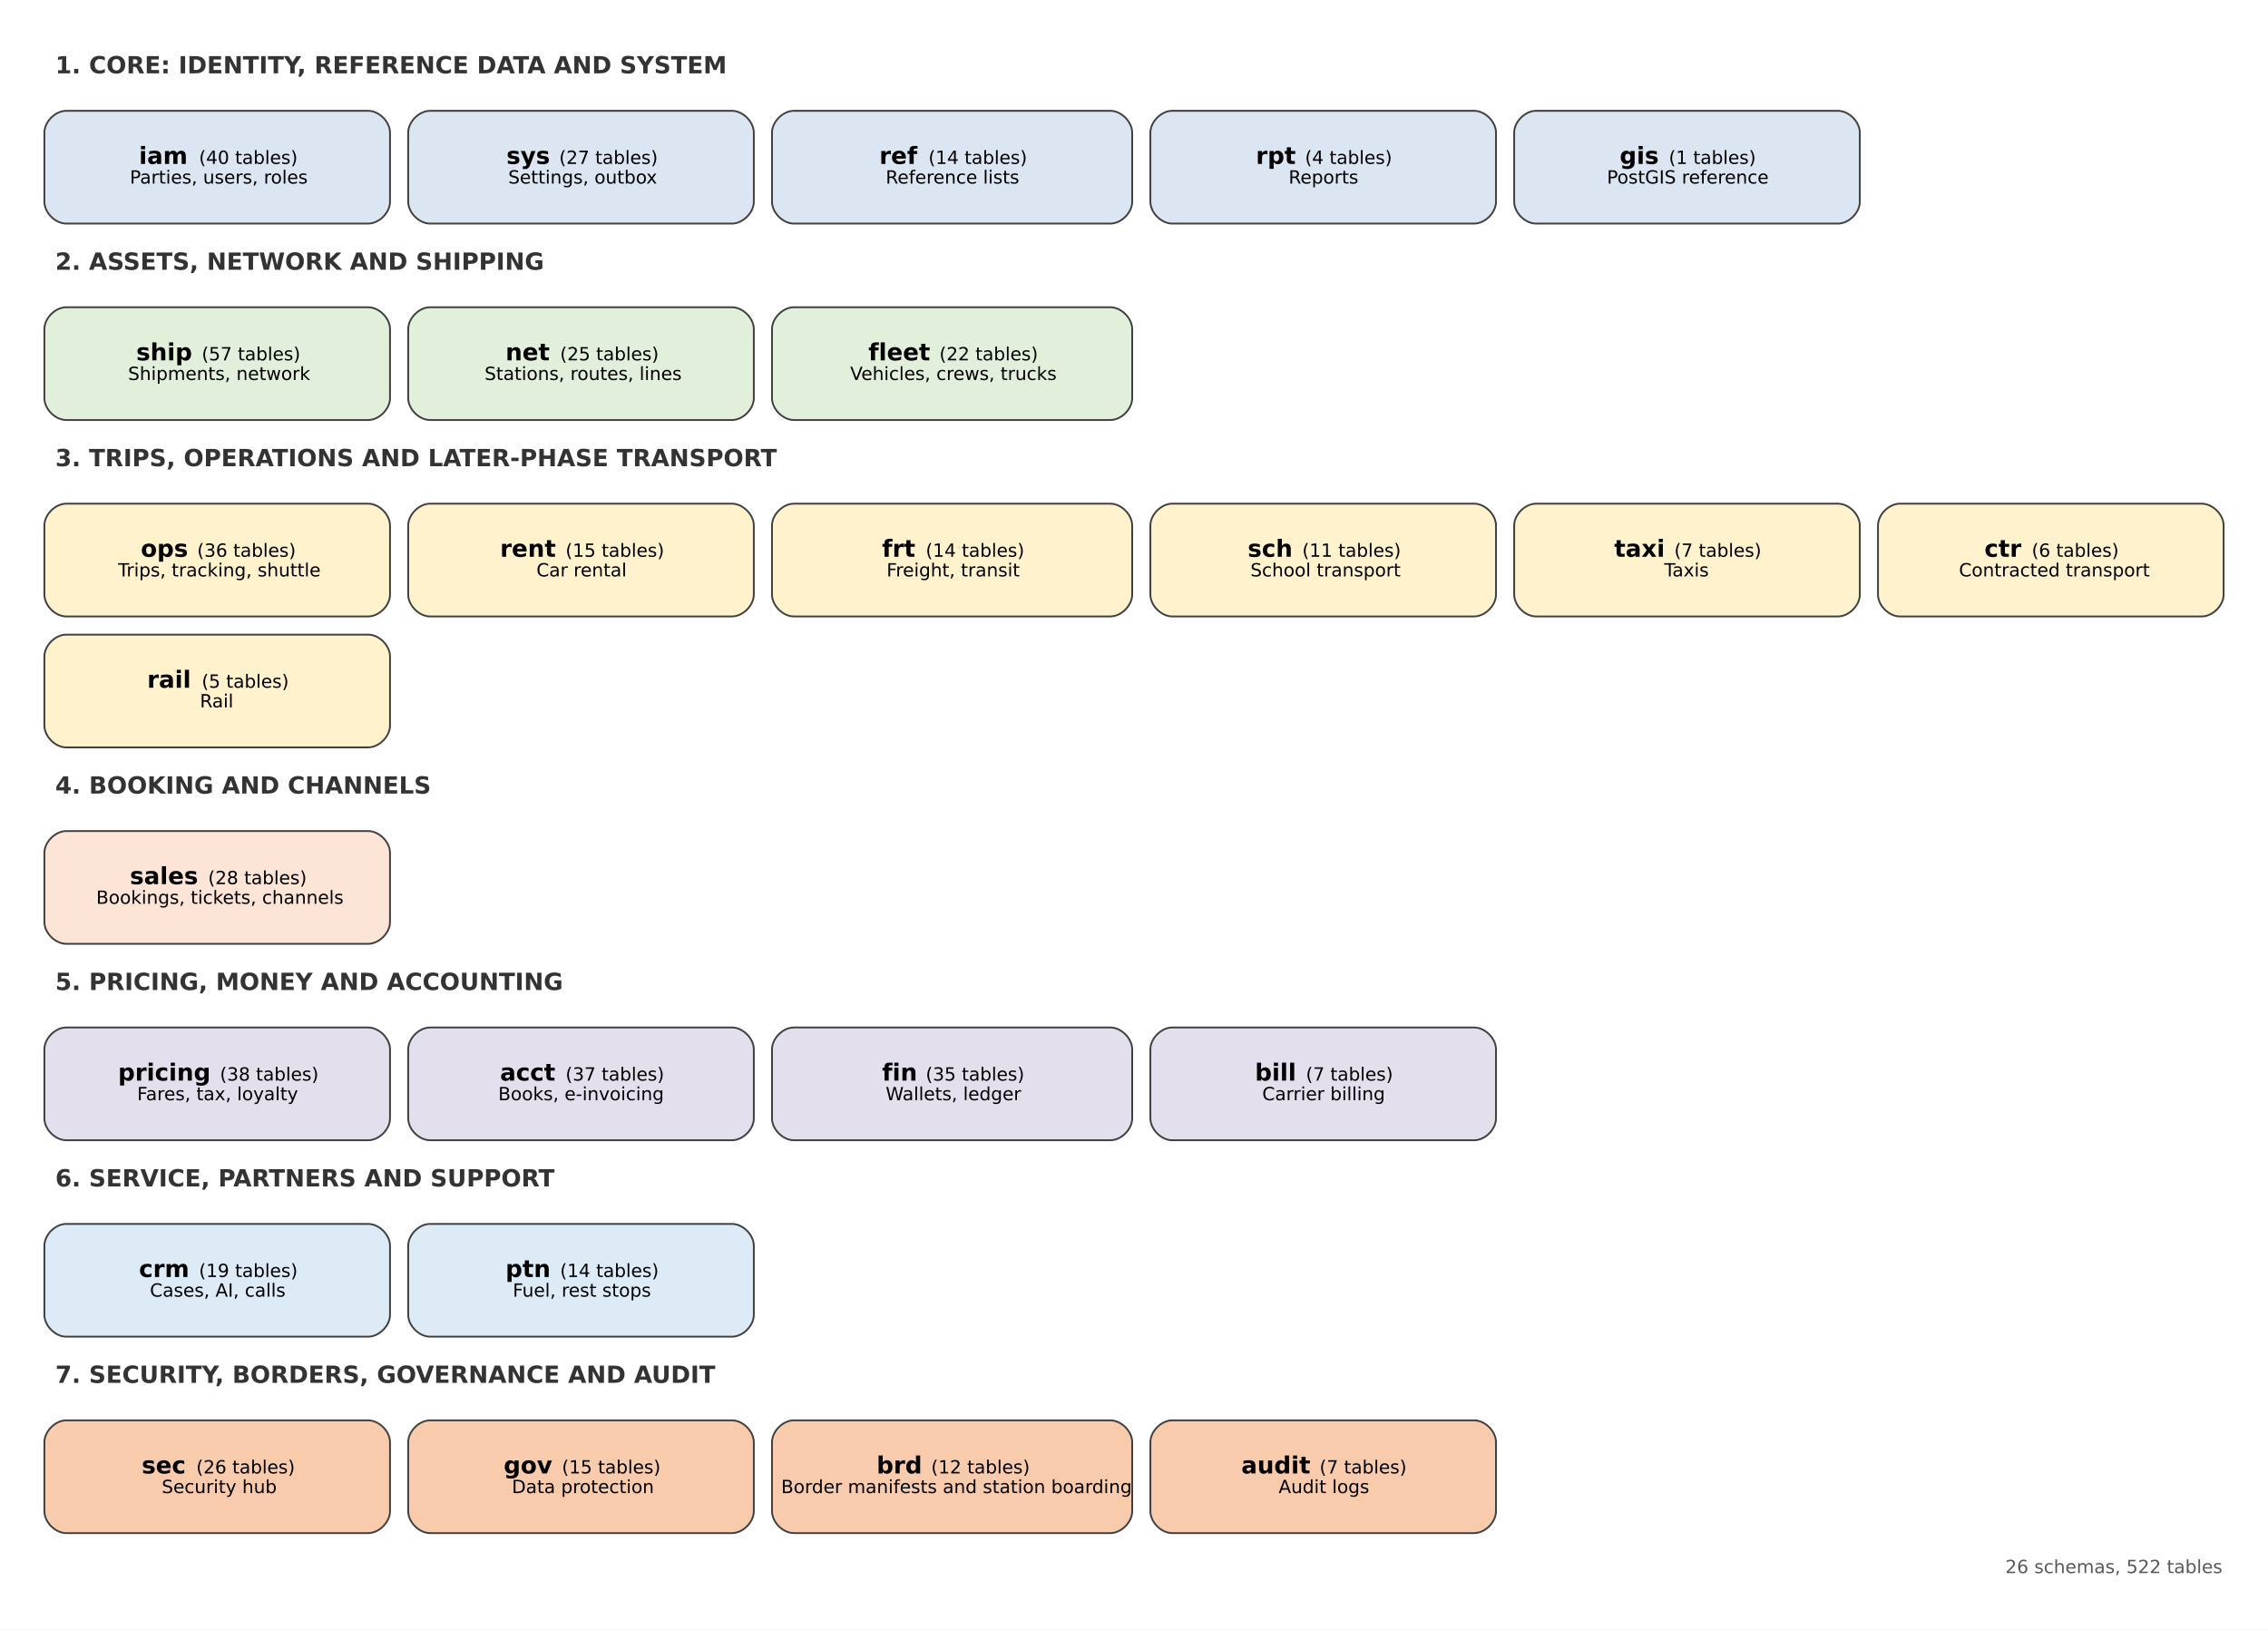
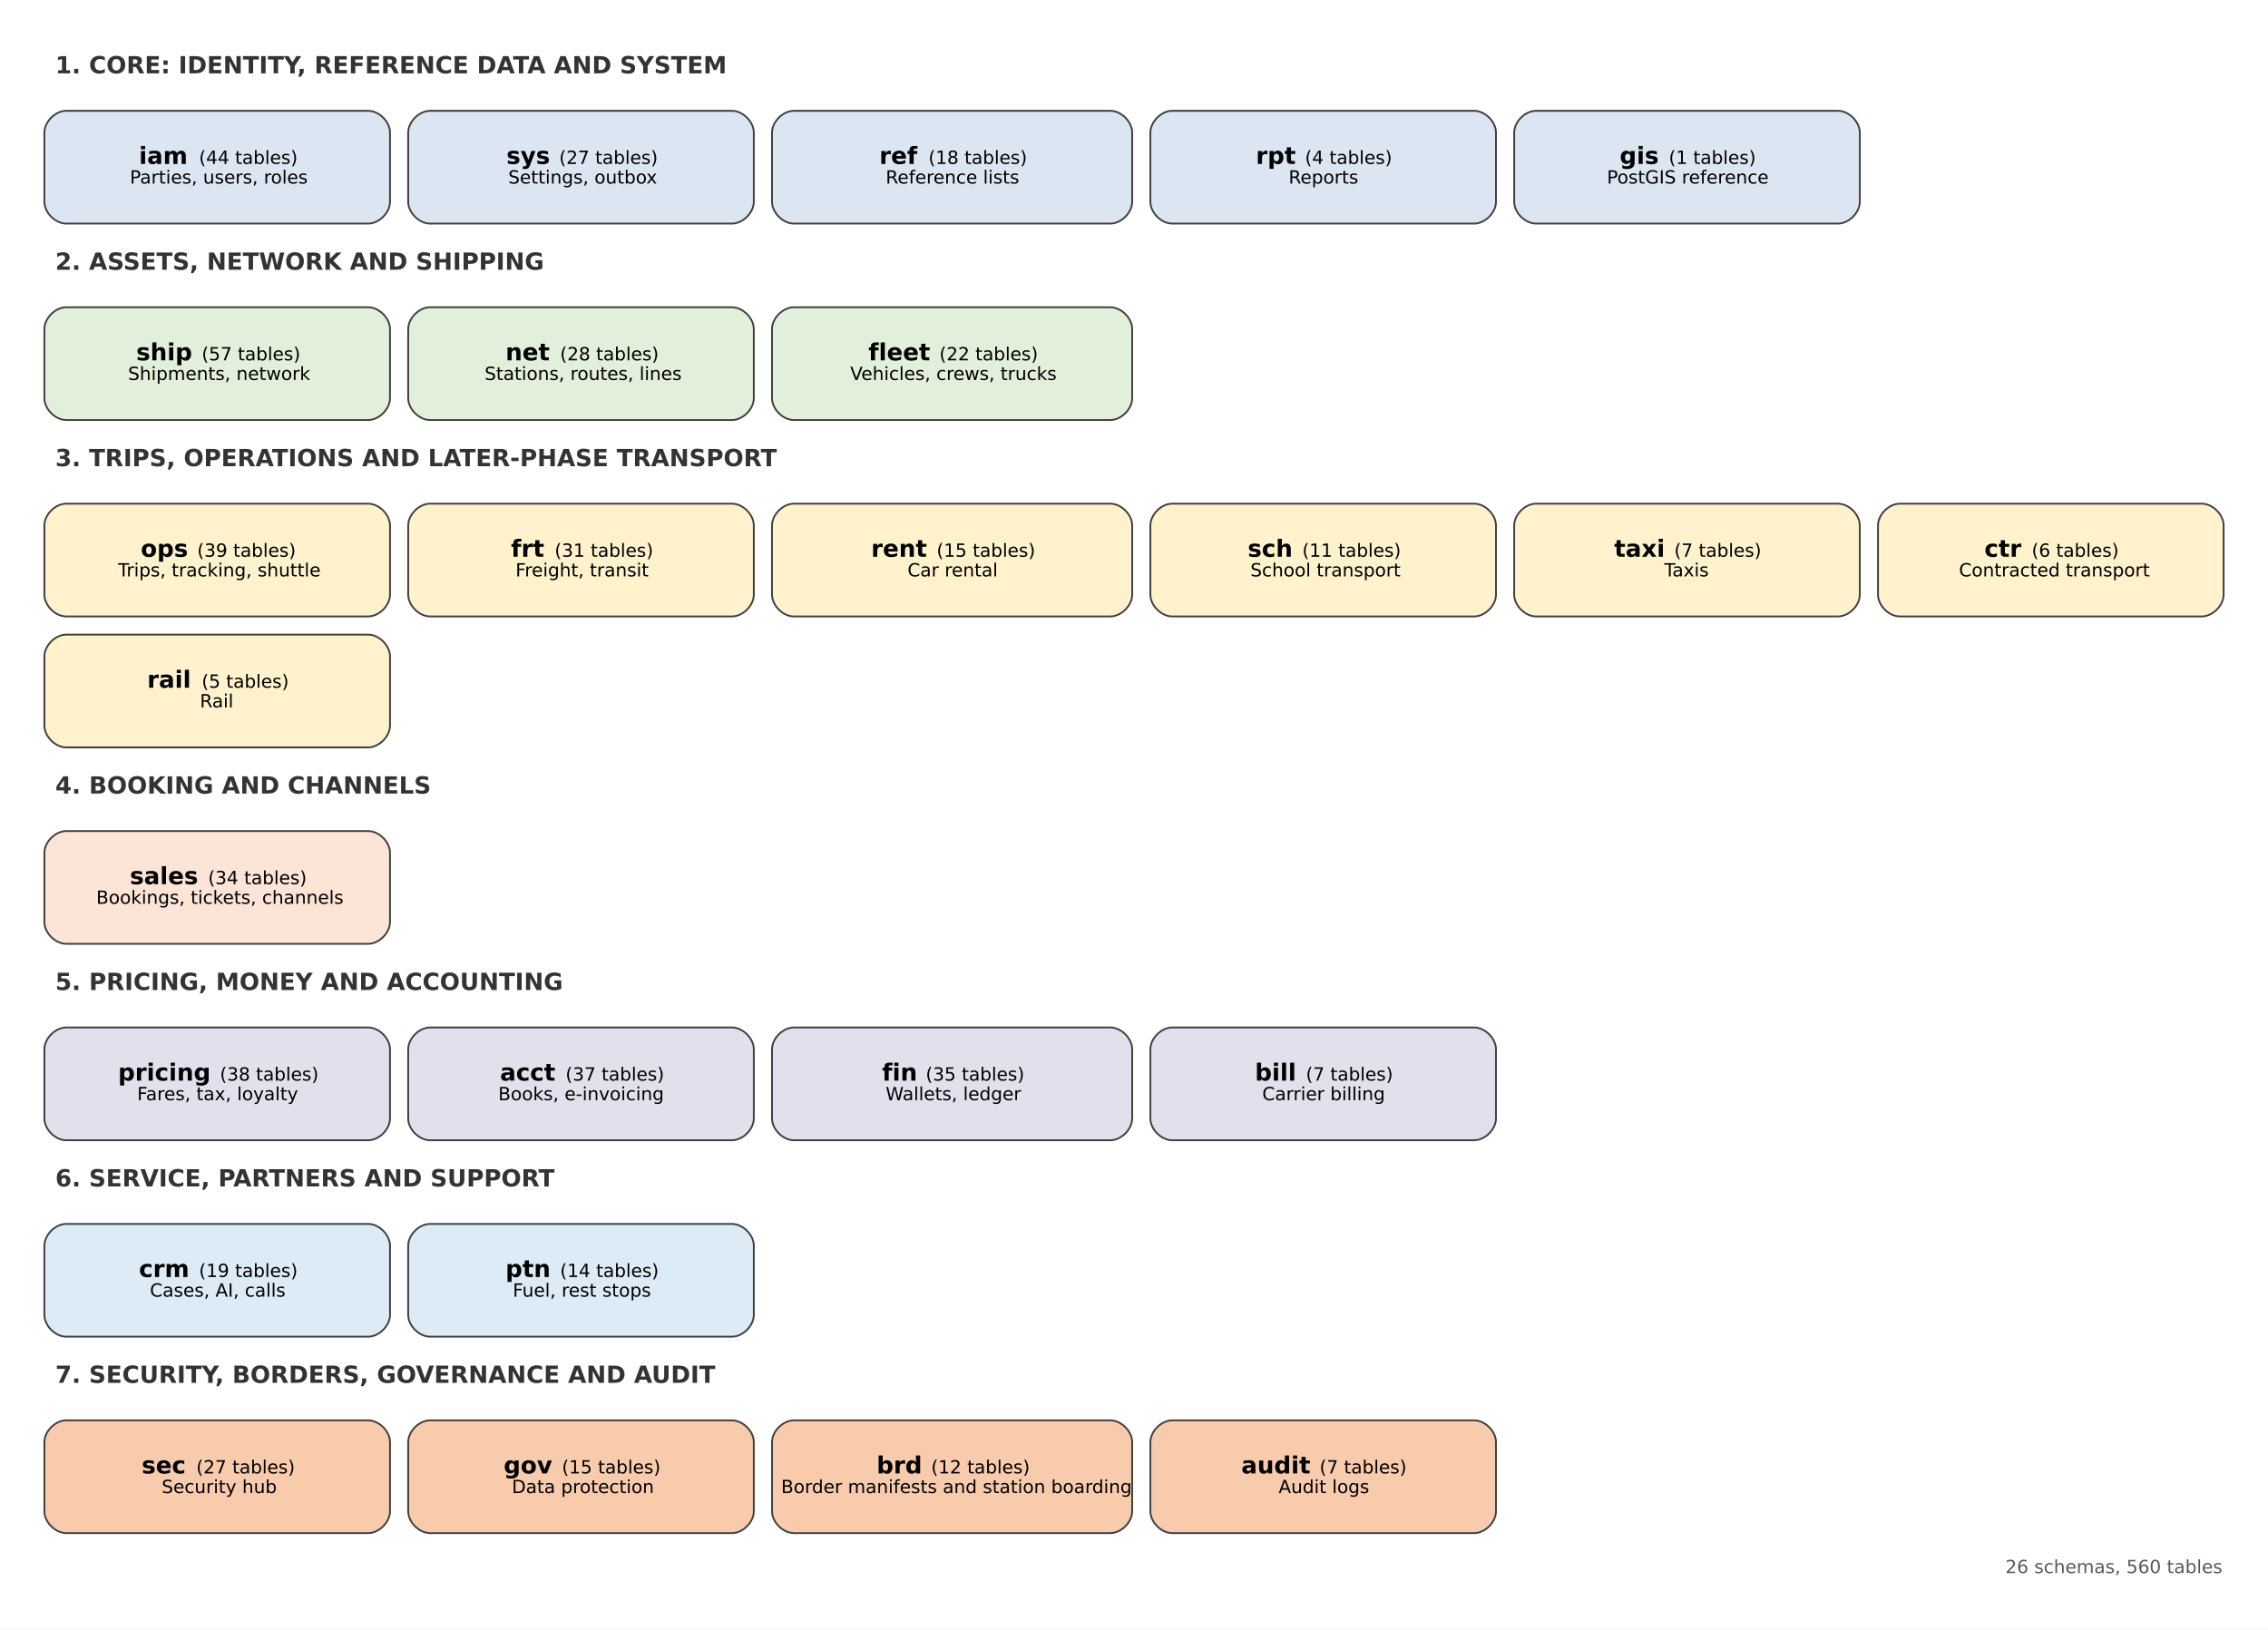
<svg xmlns="http://www.w3.org/2000/svg" width="1247pt" height="896pt" viewBox="0.00 0.00 1246.80 895.80">
  <g id="graph0" class="graph" transform="scale(1 1) rotate(0) translate(14.4 881.4)">
    <polygon fill="white" stroke="transparent" points="-14.4,14.4 -14.4,-881.4 1232.4,-881.4 1232.4,14.4 -14.4,14.4" />
    <g id="node1" class="node">
      <text text-anchor="start" x="16" y="-841.1" font-family="DejaVu Sans" font-weight="bold" font-size="13.00" fill="#333333">1. CORE: IDENTITY, REFERENCE DATA AND SYSTEM</text>
      <path fill="#dce6f2" stroke="transparent" d="M22,-758.5C22,-758.5 188,-758.5 188,-758.5 194,-758.5 200,-764.5 200,-770.5 200,-770.5 200,-808.5 200,-808.5 200,-814.5 194,-820.5 188,-820.5 188,-820.5 22,-820.5 22,-820.5 16,-820.5 10,-814.5 10,-808.5 10,-808.5 10,-770.5 10,-770.5 10,-764.5 16,-758.5 22,-758.5" />
      <path fill="none" stroke="#404040" d="M22,-758.5C22,-758.5 188,-758.5 188,-758.5 194,-758.5 200,-764.5 200,-770.5 200,-770.5 200,-808.5 200,-808.5 200,-814.5 194,-820.5 188,-820.5 188,-820.5 22,-820.5 22,-820.5 16,-820.5 10,-814.5 10,-808.5 10,-808.5 10,-770.5 10,-770.5 10,-764.5 16,-758.5 22,-758.5" />
      <text text-anchor="start" x="62" y="-791.3" font-family="DejaVu Sans" font-weight="bold" font-size="13.00">iam</text>
      <text text-anchor="start" x="90" y="-791.3" font-family="DejaVu Sans" font-size="14.00"> </text>
-       <text text-anchor="start" x="95" y="-791.3" font-family="DejaVu Sans" font-size="10.00">(40 tables)</text>
+       <text text-anchor="start" x="95" y="-791.3" font-family="DejaVu Sans" font-size="10.00">(44 tables)</text>
      <text text-anchor="start" x="57" y="-780.5" font-family="DejaVu Sans" font-size="10.00">Parties, users, roles</text>
      <path fill="#dce6f2" stroke="transparent" d="M222,-758.5C222,-758.5 388,-758.5 388,-758.5 394,-758.5 400,-764.5 400,-770.5 400,-770.5 400,-808.5 400,-808.5 400,-814.5 394,-820.5 388,-820.5 388,-820.5 222,-820.5 222,-820.5 216,-820.5 210,-814.5 210,-808.5 210,-808.5 210,-770.5 210,-770.5 210,-764.5 216,-758.5 222,-758.5" />
      <path fill="none" stroke="#404040" d="M222,-758.5C222,-758.5 388,-758.5 388,-758.5 394,-758.5 400,-764.5 400,-770.5 400,-770.5 400,-808.5 400,-808.5 400,-814.5 394,-820.5 388,-820.5 388,-820.5 222,-820.5 222,-820.5 216,-820.5 210,-814.5 210,-808.5 210,-808.5 210,-770.5 210,-770.5 210,-764.5 216,-758.5 222,-758.5" />
      <text text-anchor="start" x="264" y="-791.3" font-family="DejaVu Sans" font-weight="bold" font-size="13.00">sys</text>
      <text text-anchor="start" x="288" y="-791.3" font-family="DejaVu Sans" font-size="14.00"> </text>
      <text text-anchor="start" x="293" y="-791.3" font-family="DejaVu Sans" font-size="10.00">(27 tables)</text>
      <text text-anchor="start" x="265" y="-780.5" font-family="DejaVu Sans" font-size="10.00">Settings, outbox</text>
      <path fill="#dce6f2" stroke="transparent" d="M422,-758.5C422,-758.5 596,-758.5 596,-758.5 602,-758.5 608,-764.5 608,-770.5 608,-770.5 608,-808.5 608,-808.5 608,-814.5 602,-820.5 596,-820.5 596,-820.5 422,-820.5 422,-820.5 416,-820.5 410,-814.5 410,-808.5 410,-808.5 410,-770.5 410,-770.5 410,-764.5 416,-758.5 422,-758.5" />
      <path fill="none" stroke="#404040" d="M422,-758.5C422,-758.5 596,-758.5 596,-758.5 602,-758.5 608,-764.5 608,-770.5 608,-770.5 608,-808.5 608,-808.5 608,-814.5 602,-820.5 596,-820.5 596,-820.5 422,-820.5 422,-820.5 416,-820.5 410,-814.5 410,-808.5 410,-808.5 410,-770.5 410,-770.5 410,-764.5 416,-758.5 422,-758.5" />
      <text text-anchor="start" x="469" y="-791.3" font-family="DejaVu Sans" font-weight="bold" font-size="13.00">ref</text>
      <text text-anchor="start" x="491" y="-791.3" font-family="DejaVu Sans" font-size="14.00"> </text>
-       <text text-anchor="start" x="496" y="-791.3" font-family="DejaVu Sans" font-size="10.00">(14 tables)</text>
+       <text text-anchor="start" x="496" y="-791.3" font-family="DejaVu Sans" font-size="10.00">(18 tables)</text>
      <text text-anchor="start" x="472.5" y="-780.5" font-family="DejaVu Sans" font-size="10.00">Reference lists</text>
      <path fill="#dce6f2" stroke="transparent" d="M630,-758.5C630,-758.5 796,-758.5 796,-758.5 802,-758.5 808,-764.5 808,-770.5 808,-770.5 808,-808.5 808,-808.5 808,-814.5 802,-820.5 796,-820.5 796,-820.5 630,-820.5 630,-820.5 624,-820.5 618,-814.5 618,-808.5 618,-808.5 618,-770.5 618,-770.5 618,-764.5 624,-758.5 630,-758.5" />
      <path fill="none" stroke="#404040" d="M630,-758.5C630,-758.5 796,-758.5 796,-758.5 802,-758.5 808,-764.5 808,-770.5 808,-770.5 808,-808.5 808,-808.5 808,-814.5 802,-820.5 796,-820.5 796,-820.5 630,-820.5 630,-820.5 624,-820.5 618,-814.5 618,-808.5 618,-808.5 618,-770.5 618,-770.5 618,-764.5 624,-758.5 630,-758.5" />
      <text text-anchor="start" x="676" y="-791.3" font-family="DejaVu Sans" font-weight="bold" font-size="13.00">rpt</text>
      <text text-anchor="start" x="698" y="-791.3" font-family="DejaVu Sans" font-size="14.00"> </text>
      <text text-anchor="start" x="703" y="-791.3" font-family="DejaVu Sans" font-size="10.00">(4 tables)</text>
      <text text-anchor="start" x="694" y="-780.5" font-family="DejaVu Sans" font-size="10.00">Reports</text>
      <path fill="#dce6f2" stroke="transparent" d="M830,-758.5C830,-758.5 996,-758.5 996,-758.5 1002,-758.5 1008,-764.5 1008,-770.5 1008,-770.5 1008,-808.5 1008,-808.5 1008,-814.5 1002,-820.5 996,-820.5 996,-820.5 830,-820.5 830,-820.5 824,-820.5 818,-814.5 818,-808.5 818,-808.5 818,-770.5 818,-770.5 818,-764.5 824,-758.5 830,-758.5" />
      <path fill="none" stroke="#404040" d="M830,-758.5C830,-758.5 996,-758.5 996,-758.5 1002,-758.5 1008,-764.5 1008,-770.5 1008,-770.5 1008,-808.5 1008,-808.5 1008,-814.5 1002,-820.5 996,-820.5 996,-820.5 830,-820.5 830,-820.5 824,-820.5 818,-814.5 818,-808.5 818,-808.5 818,-770.5 818,-770.5 818,-764.5 824,-758.5 830,-758.5" />
      <text text-anchor="start" x="876" y="-791.3" font-family="DejaVu Sans" font-weight="bold" font-size="13.00">gis</text>
      <text text-anchor="start" x="898" y="-791.3" font-family="DejaVu Sans" font-size="14.00"> </text>
      <text text-anchor="start" x="903" y="-791.3" font-family="DejaVu Sans" font-size="10.00">(1 tables)</text>
      <text text-anchor="start" x="869" y="-780.5" font-family="DejaVu Sans" font-size="10.00">PostGIS reference</text>
      <text text-anchor="start" x="16" y="-733.1" font-family="DejaVu Sans" font-weight="bold" font-size="13.00" fill="#333333">2. ASSETS, NETWORK AND SHIPPING</text>
      <path fill="#e2efda" stroke="transparent" d="M22,-650.5C22,-650.5 188,-650.5 188,-650.5 194,-650.5 200,-656.5 200,-662.5 200,-662.5 200,-700.5 200,-700.5 200,-706.5 194,-712.5 188,-712.5 188,-712.5 22,-712.5 22,-712.5 16,-712.5 10,-706.5 10,-700.5 10,-700.5 10,-662.5 10,-662.5 10,-656.5 16,-650.5 22,-650.5" />
      <path fill="none" stroke="#404040" d="M22,-650.5C22,-650.5 188,-650.5 188,-650.5 194,-650.5 200,-656.5 200,-662.5 200,-662.5 200,-700.5 200,-700.5 200,-706.5 194,-712.5 188,-712.5 188,-712.5 22,-712.5 22,-712.5 16,-712.5 10,-706.5 10,-700.5 10,-700.5 10,-662.5 10,-662.5 10,-656.5 16,-650.5 22,-650.5" />
      <text text-anchor="start" x="60.5" y="-683.3" font-family="DejaVu Sans" font-weight="bold" font-size="13.00">ship</text>
      <text text-anchor="start" x="91.5" y="-683.3" font-family="DejaVu Sans" font-size="14.00"> </text>
      <text text-anchor="start" x="96.5" y="-683.3" font-family="DejaVu Sans" font-size="10.00">(57 tables)</text>
      <text text-anchor="start" x="56" y="-672.5" font-family="DejaVu Sans" font-size="10.00">Shipments, network</text>
      <path fill="#e2efda" stroke="transparent" d="M222,-650.5C222,-650.5 388,-650.5 388,-650.5 394,-650.5 400,-656.5 400,-662.5 400,-662.5 400,-700.5 400,-700.5 400,-706.5 394,-712.5 388,-712.5 388,-712.5 222,-712.5 222,-712.5 216,-712.5 210,-706.5 210,-700.5 210,-700.5 210,-662.5 210,-662.5 210,-656.5 216,-650.5 222,-650.5" />
      <path fill="none" stroke="#404040" d="M222,-650.5C222,-650.5 388,-650.5 388,-650.5 394,-650.5 400,-656.5 400,-662.5 400,-662.5 400,-700.5 400,-700.5 400,-706.5 394,-712.5 388,-712.5 388,-712.5 222,-712.5 222,-712.5 216,-712.5 210,-706.5 210,-700.5 210,-700.5 210,-662.5 210,-662.5 210,-656.5 216,-650.5 222,-650.5" />
      <text text-anchor="start" x="263.5" y="-683.3" font-family="DejaVu Sans" font-weight="bold" font-size="13.00">net</text>
      <text text-anchor="start" x="288.5" y="-683.3" font-family="DejaVu Sans" font-size="14.00"> </text>
-       <text text-anchor="start" x="293.5" y="-683.3" font-family="DejaVu Sans" font-size="10.00">(25 tables)</text>
+       <text text-anchor="start" x="293.5" y="-683.3" font-family="DejaVu Sans" font-size="10.00">(28 tables)</text>
      <text text-anchor="start" x="252" y="-672.5" font-family="DejaVu Sans" font-size="10.00">Stations, routes, lines</text>
      <path fill="#e2efda" stroke="transparent" d="M422,-650.5C422,-650.5 596,-650.5 596,-650.5 602,-650.5 608,-656.5 608,-662.5 608,-662.5 608,-700.5 608,-700.5 608,-706.5 602,-712.5 596,-712.5 596,-712.5 422,-712.5 422,-712.5 416,-712.5 410,-706.5 410,-700.5 410,-700.5 410,-662.5 410,-662.5 410,-656.5 416,-650.5 422,-650.5" />
      <path fill="none" stroke="#404040" d="M422,-650.5C422,-650.5 596,-650.5 596,-650.5 602,-650.5 608,-656.5 608,-662.5 608,-662.5 608,-700.5 608,-700.5 608,-706.5 602,-712.5 596,-712.5 596,-712.5 422,-712.5 422,-712.5 416,-712.5 410,-706.5 410,-700.5 410,-700.5 410,-662.5 410,-662.5 410,-656.5 416,-650.5 422,-650.5" />
      <text text-anchor="start" x="463" y="-683.3" font-family="DejaVu Sans" font-weight="bold" font-size="13.00">fleet</text>
      <text text-anchor="start" x="497" y="-683.3" font-family="DejaVu Sans" font-size="14.00"> </text>
      <text text-anchor="start" x="502" y="-683.3" font-family="DejaVu Sans" font-size="10.00">(22 tables)</text>
      <text text-anchor="start" x="453" y="-672.5" font-family="DejaVu Sans" font-size="10.00">Vehicles, crews, trucks</text>
      <text text-anchor="start" x="16" y="-625.1" font-family="DejaVu Sans" font-weight="bold" font-size="13.00" fill="#333333">3. TRIPS, OPERATIONS AND LATER-PHASE TRANSPORT</text>
      <path fill="#fff2cc" stroke="transparent" d="M22,-542.5C22,-542.5 188,-542.5 188,-542.5 194,-542.5 200,-548.5 200,-554.5 200,-554.5 200,-592.5 200,-592.5 200,-598.5 194,-604.5 188,-604.5 188,-604.5 22,-604.5 22,-604.5 16,-604.5 10,-598.5 10,-592.5 10,-592.5 10,-554.5 10,-554.5 10,-548.5 16,-542.5 22,-542.5" />
      <path fill="none" stroke="#404040" d="M22,-542.5C22,-542.5 188,-542.5 188,-542.5 194,-542.5 200,-548.5 200,-554.5 200,-554.5 200,-592.5 200,-592.5 200,-598.5 194,-604.5 188,-604.5 188,-604.5 22,-604.5 22,-604.5 16,-604.5 10,-598.5 10,-592.5 10,-592.5 10,-554.5 10,-554.5 10,-548.5 16,-542.5 22,-542.5" />
      <text text-anchor="start" x="63" y="-575.3" font-family="DejaVu Sans" font-weight="bold" font-size="13.00">ops</text>
      <text text-anchor="start" x="89" y="-575.3" font-family="DejaVu Sans" font-size="14.00"> </text>
-       <text text-anchor="start" x="94" y="-575.3" font-family="DejaVu Sans" font-size="10.00">(36 tables)</text>
+       <text text-anchor="start" x="94" y="-575.3" font-family="DejaVu Sans" font-size="10.00">(39 tables)</text>
      <text text-anchor="start" x="50.5" y="-564.5" font-family="DejaVu Sans" font-size="10.00">Trips, tracking, shuttle</text>
      <path fill="#fff2cc" stroke="transparent" d="M222,-542.5C222,-542.5 388,-542.5 388,-542.5 394,-542.5 400,-548.5 400,-554.5 400,-554.5 400,-592.5 400,-592.5 400,-598.5 394,-604.5 388,-604.5 388,-604.5 222,-604.5 222,-604.5 216,-604.5 210,-598.5 210,-592.5 210,-592.5 210,-554.5 210,-554.5 210,-548.5 216,-542.5 222,-542.5" />
      <path fill="none" stroke="#404040" d="M222,-542.5C222,-542.5 388,-542.5 388,-542.5 394,-542.5 400,-548.5 400,-554.5 400,-554.5 400,-592.5 400,-592.5 400,-598.5 394,-604.5 388,-604.5 388,-604.5 222,-604.5 222,-604.5 216,-604.5 210,-598.5 210,-592.5 210,-592.5 210,-554.5 210,-554.5 210,-548.5 216,-542.5 222,-542.5" />
-       <text text-anchor="start" x="260.5" y="-575.3" font-family="DejaVu Sans" font-weight="bold" font-size="13.00">rent</text>
-       <text text-anchor="start" x="291.5" y="-575.3" font-family="DejaVu Sans" font-size="14.00"> </text>
-       <text text-anchor="start" x="296.5" y="-575.3" font-family="DejaVu Sans" font-size="10.00">(15 tables)</text>
-       <text text-anchor="start" x="280.5" y="-564.5" font-family="DejaVu Sans" font-size="10.00">Car rental</text>
+       <text text-anchor="start" x="266.5" y="-575.3" font-family="DejaVu Sans" font-weight="bold" font-size="13.00">frt</text>
+       <text text-anchor="start" x="285.5" y="-575.3" font-family="DejaVu Sans" font-size="14.00"> </text>
+       <text text-anchor="start" x="290.5" y="-575.3" font-family="DejaVu Sans" font-size="10.00">(31 tables)</text>
+       <text text-anchor="start" x="269" y="-564.5" font-family="DejaVu Sans" font-size="10.00">Freight, transit</text>
      <path fill="#fff2cc" stroke="transparent" d="M422,-542.5C422,-542.5 596,-542.5 596,-542.5 602,-542.5 608,-548.5 608,-554.5 608,-554.5 608,-592.5 608,-592.5 608,-598.5 602,-604.5 596,-604.5 596,-604.5 422,-604.5 422,-604.5 416,-604.5 410,-598.5 410,-592.5 410,-592.5 410,-554.5 410,-554.5 410,-548.5 416,-542.5 422,-542.5" />
      <path fill="none" stroke="#404040" d="M422,-542.5C422,-542.5 596,-542.5 596,-542.5 602,-542.5 608,-548.5 608,-554.5 608,-554.5 608,-592.5 608,-592.5 608,-598.5 602,-604.5 596,-604.5 596,-604.5 422,-604.5 422,-604.5 416,-604.5 410,-598.5 410,-592.5 410,-592.5 410,-554.5 410,-554.5 410,-548.5 416,-542.5 422,-542.5" />
-       <text text-anchor="start" x="470.5" y="-575.3" font-family="DejaVu Sans" font-weight="bold" font-size="13.00">frt</text>
-       <text text-anchor="start" x="489.5" y="-575.3" font-family="DejaVu Sans" font-size="14.00"> </text>
-       <text text-anchor="start" x="494.5" y="-575.3" font-family="DejaVu Sans" font-size="10.00">(14 tables)</text>
-       <text text-anchor="start" x="473" y="-564.5" font-family="DejaVu Sans" font-size="10.00">Freight, transit</text>
+       <text text-anchor="start" x="464.5" y="-575.3" font-family="DejaVu Sans" font-weight="bold" font-size="13.00">rent</text>
+       <text text-anchor="start" x="495.5" y="-575.3" font-family="DejaVu Sans" font-size="14.00"> </text>
+       <text text-anchor="start" x="500.5" y="-575.3" font-family="DejaVu Sans" font-size="10.00">(15 tables)</text>
+       <text text-anchor="start" x="484.5" y="-564.5" font-family="DejaVu Sans" font-size="10.00">Car rental</text>
      <path fill="#fff2cc" stroke="transparent" d="M630,-542.5C630,-542.5 796,-542.5 796,-542.5 802,-542.5 808,-548.5 808,-554.5 808,-554.5 808,-592.5 808,-592.5 808,-598.5 802,-604.5 796,-604.5 796,-604.5 630,-604.5 630,-604.5 624,-604.5 618,-598.5 618,-592.5 618,-592.5 618,-554.5 618,-554.5 618,-548.5 624,-542.5 630,-542.5" />
      <path fill="none" stroke="#404040" d="M630,-542.5C630,-542.5 796,-542.5 796,-542.5 802,-542.5 808,-548.5 808,-554.5 808,-554.5 808,-592.5 808,-592.5 808,-598.5 802,-604.5 796,-604.5 796,-604.5 630,-604.5 630,-604.5 624,-604.5 618,-598.5 618,-592.5 618,-592.5 618,-554.5 618,-554.5 618,-548.5 624,-542.5 630,-542.5" />
      <text text-anchor="start" x="671.5" y="-575.3" font-family="DejaVu Sans" font-weight="bold" font-size="13.00">sch</text>
      <text text-anchor="start" x="696.5" y="-575.3" font-family="DejaVu Sans" font-size="14.00"> </text>
      <text text-anchor="start" x="701.5" y="-575.3" font-family="DejaVu Sans" font-size="10.00">(11 tables)</text>
      <text text-anchor="start" x="673" y="-564.5" font-family="DejaVu Sans" font-size="10.00">School transport</text>
      <path fill="#fff2cc" stroke="transparent" d="M830,-542.5C830,-542.5 996,-542.5 996,-542.5 1002,-542.5 1008,-548.5 1008,-554.5 1008,-554.5 1008,-592.5 1008,-592.5 1008,-598.5 1002,-604.5 996,-604.5 996,-604.5 830,-604.5 830,-604.5 824,-604.5 818,-598.5 818,-592.5 818,-592.5 818,-554.5 818,-554.5 818,-548.5 824,-542.5 830,-542.5" />
      <path fill="none" stroke="#404040" d="M830,-542.5C830,-542.5 996,-542.5 996,-542.5 1002,-542.5 1008,-548.5 1008,-554.5 1008,-554.5 1008,-592.5 1008,-592.5 1008,-598.5 1002,-604.5 996,-604.5 996,-604.5 830,-604.5 830,-604.5 824,-604.5 818,-598.5 818,-592.5 818,-592.5 818,-554.5 818,-554.5 818,-548.5 824,-542.5 830,-542.5" />
      <text text-anchor="start" x="873" y="-575.3" font-family="DejaVu Sans" font-weight="bold" font-size="13.00">taxi</text>
      <text text-anchor="start" x="901" y="-575.3" font-family="DejaVu Sans" font-size="14.00"> </text>
      <text text-anchor="start" x="906" y="-575.3" font-family="DejaVu Sans" font-size="10.00">(7 tables)</text>
      <text text-anchor="start" x="900.5" y="-564.5" font-family="DejaVu Sans" font-size="10.00">Taxis</text>
      <path fill="#fff2cc" stroke="transparent" d="M1030,-542.5C1030,-542.5 1196,-542.5 1196,-542.5 1202,-542.5 1208,-548.5 1208,-554.5 1208,-554.5 1208,-592.5 1208,-592.5 1208,-598.5 1202,-604.5 1196,-604.5 1196,-604.5 1030,-604.5 1030,-604.5 1024,-604.5 1018,-598.5 1018,-592.5 1018,-592.5 1018,-554.5 1018,-554.5 1018,-548.5 1024,-542.5 1030,-542.5" />
      <path fill="none" stroke="#404040" d="M1030,-542.5C1030,-542.5 1196,-542.5 1196,-542.5 1202,-542.5 1208,-548.5 1208,-554.5 1208,-554.5 1208,-592.5 1208,-592.5 1208,-598.5 1202,-604.5 1196,-604.5 1196,-604.5 1030,-604.5 1030,-604.5 1024,-604.5 1018,-598.5 1018,-592.5 1018,-592.5 1018,-554.5 1018,-554.5 1018,-548.5 1024,-542.5 1030,-542.5" />
      <text text-anchor="start" x="1076.5" y="-575.3" font-family="DejaVu Sans" font-weight="bold" font-size="13.00">ctr</text>
      <text text-anchor="start" x="1097.5" y="-575.3" font-family="DejaVu Sans" font-size="14.00"> </text>
      <text text-anchor="start" x="1102.5" y="-575.3" font-family="DejaVu Sans" font-size="10.00">(6 tables)</text>
      <text text-anchor="start" x="1062.5" y="-564.5" font-family="DejaVu Sans" font-size="10.00">Contracted transport</text>
      <path fill="#fff2cc" stroke="transparent" d="M22,-470.5C22,-470.5 188,-470.5 188,-470.5 194,-470.5 200,-476.5 200,-482.5 200,-482.5 200,-520.5 200,-520.5 200,-526.5 194,-532.5 188,-532.5 188,-532.5 22,-532.5 22,-532.5 16,-532.5 10,-526.5 10,-520.5 10,-520.5 10,-482.5 10,-482.5 10,-476.5 16,-470.5 22,-470.5" />
      <path fill="none" stroke="#404040" d="M22,-470.5C22,-470.5 188,-470.5 188,-470.5 194,-470.5 200,-476.5 200,-482.5 200,-482.5 200,-520.5 200,-520.5 200,-526.5 194,-532.5 188,-532.5 188,-532.5 22,-532.5 22,-532.5 16,-532.5 10,-526.5 10,-520.5 10,-520.5 10,-482.5 10,-482.5 10,-476.5 16,-470.5 22,-470.5" />
      <text text-anchor="start" x="66.5" y="-503.3" font-family="DejaVu Sans" font-weight="bold" font-size="13.00">rail</text>
      <text text-anchor="start" x="91.5" y="-503.3" font-family="DejaVu Sans" font-size="14.00"> </text>
      <text text-anchor="start" x="96.5" y="-503.3" font-family="DejaVu Sans" font-size="10.00">(5 tables)</text>
      <text text-anchor="start" x="95.5" y="-492.5" font-family="DejaVu Sans" font-size="10.00">Rail</text>
      <text text-anchor="start" x="16" y="-445.1" font-family="DejaVu Sans" font-weight="bold" font-size="13.00" fill="#333333">4. BOOKING AND CHANNELS</text>
      <path fill="#fce4d6" stroke="transparent" d="M22,-362.5C22,-362.5 188,-362.5 188,-362.5 194,-362.5 200,-368.5 200,-374.5 200,-374.5 200,-412.5 200,-412.5 200,-418.5 194,-424.5 188,-424.5 188,-424.5 22,-424.5 22,-424.5 16,-424.5 10,-418.5 10,-412.5 10,-412.5 10,-374.5 10,-374.5 10,-368.5 16,-362.5 22,-362.5" />
      <path fill="none" stroke="#404040" d="M22,-362.5C22,-362.5 188,-362.5 188,-362.5 194,-362.5 200,-368.5 200,-374.5 200,-374.5 200,-412.5 200,-412.5 200,-418.5 194,-424.5 188,-424.5 188,-424.5 22,-424.5 22,-424.5 16,-424.5 10,-418.5 10,-412.5 10,-412.5 10,-374.5 10,-374.5 10,-368.5 16,-362.5 22,-362.5" />
      <text text-anchor="start" x="57" y="-395.3" font-family="DejaVu Sans" font-weight="bold" font-size="13.00">sales</text>
      <text text-anchor="start" x="95" y="-395.3" font-family="DejaVu Sans" font-size="14.00"> </text>
-       <text text-anchor="start" x="100" y="-395.3" font-family="DejaVu Sans" font-size="10.00">(28 tables)</text>
+       <text text-anchor="start" x="100" y="-395.3" font-family="DejaVu Sans" font-size="10.00">(34 tables)</text>
      <text text-anchor="start" x="38.5" y="-384.5" font-family="DejaVu Sans" font-size="10.00">Bookings, tickets, channels</text>
      <text text-anchor="start" x="16" y="-337.1" font-family="DejaVu Sans" font-weight="bold" font-size="13.00" fill="#333333">5. PRICING, MONEY AND ACCOUNTING</text>
      <path fill="#e4dfec" stroke="transparent" d="M22,-254.5C22,-254.5 188,-254.5 188,-254.5 194,-254.5 200,-260.5 200,-266.5 200,-266.5 200,-304.5 200,-304.5 200,-310.5 194,-316.5 188,-316.5 188,-316.5 22,-316.5 22,-316.5 16,-316.5 10,-310.5 10,-304.5 10,-304.5 10,-266.5 10,-266.5 10,-260.5 16,-254.5 22,-254.5" />
      <path fill="none" stroke="#404040" d="M22,-254.5C22,-254.5 188,-254.5 188,-254.5 194,-254.5 200,-260.5 200,-266.5 200,-266.5 200,-304.5 200,-304.5 200,-310.5 194,-316.5 188,-316.5 188,-316.5 22,-316.5 22,-316.5 16,-316.5 10,-310.5 10,-304.5 10,-304.5 10,-266.5 10,-266.5 10,-260.5 16,-254.5 22,-254.5" />
      <text text-anchor="start" x="50.5" y="-287.3" font-family="DejaVu Sans" font-weight="bold" font-size="13.00">pricing</text>
      <text text-anchor="start" x="101.5" y="-287.3" font-family="DejaVu Sans" font-size="14.00"> </text>
      <text text-anchor="start" x="106.5" y="-287.3" font-family="DejaVu Sans" font-size="10.00">(38 tables)</text>
      <text text-anchor="start" x="61" y="-276.5" font-family="DejaVu Sans" font-size="10.00">Fares, tax, loyalty</text>
      <path fill="#e4dfec" stroke="transparent" d="M222,-254.5C222,-254.5 388,-254.5 388,-254.5 394,-254.5 400,-260.5 400,-266.5 400,-266.5 400,-304.5 400,-304.5 400,-310.5 394,-316.5 388,-316.5 388,-316.5 222,-316.5 222,-316.5 216,-316.5 210,-310.5 210,-304.5 210,-304.5 210,-266.5 210,-266.5 210,-260.5 216,-254.5 222,-254.5" />
      <path fill="none" stroke="#404040" d="M222,-254.5C222,-254.5 388,-254.5 388,-254.5 394,-254.5 400,-260.5 400,-266.5 400,-266.5 400,-304.5 400,-304.5 400,-310.5 394,-316.5 388,-316.5 388,-316.5 222,-316.5 222,-316.5 216,-316.5 210,-310.5 210,-304.5 210,-304.5 210,-266.5 210,-266.5 210,-260.5 216,-254.5 222,-254.5" />
      <text text-anchor="start" x="260.5" y="-287.3" font-family="DejaVu Sans" font-weight="bold" font-size="13.00">acct</text>
      <text text-anchor="start" x="291.5" y="-287.3" font-family="DejaVu Sans" font-size="14.00"> </text>
      <text text-anchor="start" x="296.5" y="-287.3" font-family="DejaVu Sans" font-size="10.00">(37 tables)</text>
      <text text-anchor="start" x="259.5" y="-276.5" font-family="DejaVu Sans" font-size="10.00">Books, e-invoicing</text>
      <path fill="#e4dfec" stroke="transparent" d="M422,-254.5C422,-254.5 596,-254.5 596,-254.5 602,-254.5 608,-260.5 608,-266.5 608,-266.5 608,-304.5 608,-304.5 608,-310.5 602,-316.5 596,-316.5 596,-316.5 422,-316.5 422,-316.5 416,-316.5 410,-310.5 410,-304.5 410,-304.5 410,-266.5 410,-266.5 410,-260.5 416,-254.5 422,-254.5" />
      <path fill="none" stroke="#404040" d="M422,-254.5C422,-254.5 596,-254.5 596,-254.5 602,-254.5 608,-260.5 608,-266.5 608,-266.5 608,-304.5 608,-304.5 608,-310.5 602,-316.5 596,-316.5 596,-316.5 422,-316.5 422,-316.5 416,-316.5 410,-310.5 410,-304.5 410,-304.5 410,-266.5 410,-266.5 410,-260.5 416,-254.5 422,-254.5" />
      <text text-anchor="start" x="470.5" y="-287.3" font-family="DejaVu Sans" font-weight="bold" font-size="13.00">fin</text>
      <text text-anchor="start" x="489.5" y="-287.3" font-family="DejaVu Sans" font-size="14.00"> </text>
      <text text-anchor="start" x="494.5" y="-287.3" font-family="DejaVu Sans" font-size="10.00">(35 tables)</text>
      <text text-anchor="start" x="472.5" y="-276.5" font-family="DejaVu Sans" font-size="10.00">Wallets, ledger</text>
      <path fill="#e4dfec" stroke="transparent" d="M630,-254.5C630,-254.5 796,-254.5 796,-254.5 802,-254.5 808,-260.5 808,-266.5 808,-266.5 808,-304.5 808,-304.5 808,-310.5 802,-316.5 796,-316.5 796,-316.5 630,-316.5 630,-316.5 624,-316.5 618,-310.5 618,-304.5 618,-304.5 618,-266.5 618,-266.5 618,-260.5 624,-254.5 630,-254.5" />
      <path fill="none" stroke="#404040" d="M630,-254.5C630,-254.5 796,-254.5 796,-254.5 802,-254.5 808,-260.5 808,-266.5 808,-266.5 808,-304.5 808,-304.5 808,-310.5 802,-316.5 796,-316.5 796,-316.5 630,-316.5 630,-316.5 624,-316.5 618,-310.5 618,-304.5 618,-304.5 618,-266.5 618,-266.5 618,-260.5 624,-254.5 630,-254.5" />
      <text text-anchor="start" x="675.5" y="-287.3" font-family="DejaVu Sans" font-weight="bold" font-size="13.00">bill</text>
      <text text-anchor="start" x="698.5" y="-287.3" font-family="DejaVu Sans" font-size="14.00"> </text>
      <text text-anchor="start" x="703.5" y="-287.3" font-family="DejaVu Sans" font-size="10.00">(7 tables)</text>
      <text text-anchor="start" x="679.5" y="-276.5" font-family="DejaVu Sans" font-size="10.00">Carrier billing</text>
      <text text-anchor="start" x="16" y="-229.1" font-family="DejaVu Sans" font-weight="bold" font-size="13.00" fill="#333333">6. SERVICE, PARTNERS AND SUPPORT</text>
      <path fill="#ddebf7" stroke="transparent" d="M22,-146.5C22,-146.5 188,-146.5 188,-146.5 194,-146.5 200,-152.5 200,-158.5 200,-158.5 200,-196.5 200,-196.5 200,-202.5 194,-208.5 188,-208.5 188,-208.5 22,-208.5 22,-208.5 16,-208.5 10,-202.5 10,-196.5 10,-196.5 10,-158.5 10,-158.5 10,-152.5 16,-146.5 22,-146.5" />
      <path fill="none" stroke="#404040" d="M22,-146.5C22,-146.5 188,-146.5 188,-146.5 194,-146.5 200,-152.5 200,-158.5 200,-158.5 200,-196.5 200,-196.5 200,-202.5 194,-208.5 188,-208.5 188,-208.5 22,-208.5 22,-208.5 16,-208.5 10,-202.5 10,-196.5 10,-196.5 10,-158.5 10,-158.5 10,-152.5 16,-146.5 22,-146.5" />
      <text text-anchor="start" x="62" y="-179.3" font-family="DejaVu Sans" font-weight="bold" font-size="13.00">crm</text>
      <text text-anchor="start" x="90" y="-179.3" font-family="DejaVu Sans" font-size="14.00"> </text>
      <text text-anchor="start" x="95" y="-179.3" font-family="DejaVu Sans" font-size="10.00">(19 tables)</text>
      <text text-anchor="start" x="68" y="-168.5" font-family="DejaVu Sans" font-size="10.00">Cases, AI, calls</text>
      <path fill="#ddebf7" stroke="transparent" d="M222,-146.5C222,-146.5 388,-146.5 388,-146.5 394,-146.5 400,-152.5 400,-158.5 400,-158.5 400,-196.5 400,-196.5 400,-202.5 394,-208.5 388,-208.5 388,-208.5 222,-208.5 222,-208.5 216,-208.5 210,-202.5 210,-196.5 210,-196.5 210,-158.5 210,-158.5 210,-152.5 216,-146.5 222,-146.5" />
      <path fill="none" stroke="#404040" d="M222,-146.5C222,-146.5 388,-146.5 388,-146.5 394,-146.5 400,-152.5 400,-158.5 400,-158.5 400,-196.5 400,-196.5 400,-202.5 394,-208.5 388,-208.5 388,-208.5 222,-208.5 222,-208.5 216,-208.5 210,-202.5 210,-196.5 210,-196.5 210,-158.5 210,-158.5 210,-152.5 216,-146.5 222,-146.5" />
      <text text-anchor="start" x="263.5" y="-179.3" font-family="DejaVu Sans" font-weight="bold" font-size="13.00">ptn</text>
      <text text-anchor="start" x="288.5" y="-179.3" font-family="DejaVu Sans" font-size="14.00"> </text>
      <text text-anchor="start" x="293.5" y="-179.3" font-family="DejaVu Sans" font-size="10.00">(14 tables)</text>
      <text text-anchor="start" x="267.5" y="-168.5" font-family="DejaVu Sans" font-size="10.00">Fuel, rest stops</text>
      <text text-anchor="start" x="16" y="-121.1" font-family="DejaVu Sans" font-weight="bold" font-size="13.00" fill="#333333">7. SECURITY, BORDERS, GOVERNANCE AND AUDIT</text>
      <path fill="#f8cbad" stroke="transparent" d="M22,-38.5C22,-38.5 188,-38.5 188,-38.5 194,-38.5 200,-44.5 200,-50.5 200,-50.5 200,-88.5 200,-88.5 200,-94.5 194,-100.5 188,-100.5 188,-100.5 22,-100.5 22,-100.5 16,-100.5 10,-94.5 10,-88.5 10,-88.5 10,-50.5 10,-50.5 10,-44.5 16,-38.5 22,-38.5" />
      <path fill="none" stroke="#404040" d="M22,-38.5C22,-38.5 188,-38.5 188,-38.5 194,-38.5 200,-44.5 200,-50.5 200,-50.5 200,-88.5 200,-88.5 200,-94.5 194,-100.5 188,-100.5 188,-100.5 22,-100.5 22,-100.5 16,-100.5 10,-94.5 10,-88.5 10,-88.5 10,-50.5 10,-50.5 10,-44.5 16,-38.5 22,-38.5" />
      <text text-anchor="start" x="63.5" y="-71.3" font-family="DejaVu Sans" font-weight="bold" font-size="13.00">sec</text>
      <text text-anchor="start" x="88.5" y="-71.3" font-family="DejaVu Sans" font-size="14.00"> </text>
-       <text text-anchor="start" x="93.5" y="-71.3" font-family="DejaVu Sans" font-size="10.00">(26 tables)</text>
+       <text text-anchor="start" x="93.5" y="-71.3" font-family="DejaVu Sans" font-size="10.00">(27 tables)</text>
      <text text-anchor="start" x="74.5" y="-60.5" font-family="DejaVu Sans" font-size="10.00">Security hub</text>
      <path fill="#f8cbad" stroke="transparent" d="M222,-38.5C222,-38.5 388,-38.5 388,-38.5 394,-38.5 400,-44.5 400,-50.5 400,-50.5 400,-88.5 400,-88.5 400,-94.5 394,-100.5 388,-100.5 388,-100.5 222,-100.5 222,-100.5 216,-100.5 210,-94.5 210,-88.5 210,-88.5 210,-50.5 210,-50.5 210,-44.5 216,-38.5 222,-38.5" />
      <path fill="none" stroke="#404040" d="M222,-38.5C222,-38.5 388,-38.5 388,-38.5 394,-38.5 400,-44.5 400,-50.5 400,-50.5 400,-88.5 400,-88.5 400,-94.5 394,-100.5 388,-100.5 388,-100.5 222,-100.5 222,-100.5 216,-100.5 210,-94.5 210,-88.5 210,-88.5 210,-50.5 210,-50.5 210,-44.5 216,-38.5 222,-38.5" />
      <text text-anchor="start" x="262.5" y="-71.3" font-family="DejaVu Sans" font-weight="bold" font-size="13.00">gov</text>
      <text text-anchor="start" x="289.5" y="-71.3" font-family="DejaVu Sans" font-size="14.00"> </text>
      <text text-anchor="start" x="294.5" y="-71.3" font-family="DejaVu Sans" font-size="10.00">(15 tables)</text>
      <text text-anchor="start" x="267" y="-60.5" font-family="DejaVu Sans" font-size="10.00">Data protection</text>
      <path fill="#f8cbad" stroke="transparent" d="M422,-38.5C422,-38.5 596,-38.5 596,-38.5 602,-38.5 608,-44.5 608,-50.5 608,-50.5 608,-88.5 608,-88.5 608,-94.5 602,-100.5 596,-100.5 596,-100.5 422,-100.5 422,-100.5 416,-100.5 410,-94.5 410,-88.5 410,-88.5 410,-50.5 410,-50.5 410,-44.5 416,-38.5 422,-38.5" />
      <path fill="none" stroke="#404040" d="M422,-38.5C422,-38.5 596,-38.5 596,-38.5 602,-38.5 608,-44.5 608,-50.5 608,-50.5 608,-88.5 608,-88.5 608,-94.5 602,-100.5 596,-100.5 596,-100.5 422,-100.5 422,-100.5 416,-100.5 410,-94.5 410,-88.5 410,-88.5 410,-50.5 410,-50.5 410,-44.5 416,-38.5 422,-38.5" />
      <text text-anchor="start" x="467.5" y="-71.3" font-family="DejaVu Sans" font-weight="bold" font-size="13.00">brd</text>
      <text text-anchor="start" x="492.5" y="-71.3" font-family="DejaVu Sans" font-size="14.00"> </text>
      <text text-anchor="start" x="497.5" y="-71.3" font-family="DejaVu Sans" font-size="10.00">(12 tables)</text>
      <text text-anchor="start" x="415" y="-60.5" font-family="DejaVu Sans" font-size="10.00">Border manifests and station boarding</text>
      <path fill="#f8cbad" stroke="transparent" d="M630,-38.5C630,-38.5 796,-38.5 796,-38.5 802,-38.5 808,-44.5 808,-50.5 808,-50.5 808,-88.5 808,-88.5 808,-94.5 802,-100.5 796,-100.5 796,-100.5 630,-100.5 630,-100.5 624,-100.5 618,-94.5 618,-88.5 618,-88.5 618,-50.5 618,-50.5 618,-44.5 624,-38.5 630,-38.5" />
      <path fill="none" stroke="#404040" d="M630,-38.5C630,-38.5 796,-38.5 796,-38.5 802,-38.5 808,-44.5 808,-50.5 808,-50.5 808,-88.5 808,-88.5 808,-94.5 802,-100.5 796,-100.5 796,-100.5 630,-100.5 630,-100.5 624,-100.5 618,-94.5 618,-88.5 618,-88.5 618,-50.5 618,-50.5 618,-44.5 624,-38.5 630,-38.5" />
      <text text-anchor="start" x="668" y="-71.3" font-family="DejaVu Sans" font-weight="bold" font-size="13.00">audit</text>
      <text text-anchor="start" x="706" y="-71.3" font-family="DejaVu Sans" font-size="14.00"> </text>
      <text text-anchor="start" x="711" y="-71.3" font-family="DejaVu Sans" font-size="10.00">(7 tables)</text>
      <text text-anchor="start" x="688.5" y="-60.5" font-family="DejaVu Sans" font-size="10.00">Audit logs</text>
-       <text text-anchor="start" x="1088" y="-16.5" font-family="DejaVu Sans" font-size="10.00" fill="#595959">26 schemas, 522 tables</text>
+       <text text-anchor="start" x="1088" y="-16.5" font-family="DejaVu Sans" font-size="10.00" fill="#595959">26 schemas, 560 tables</text>
    </g>
  </g>
</svg>
